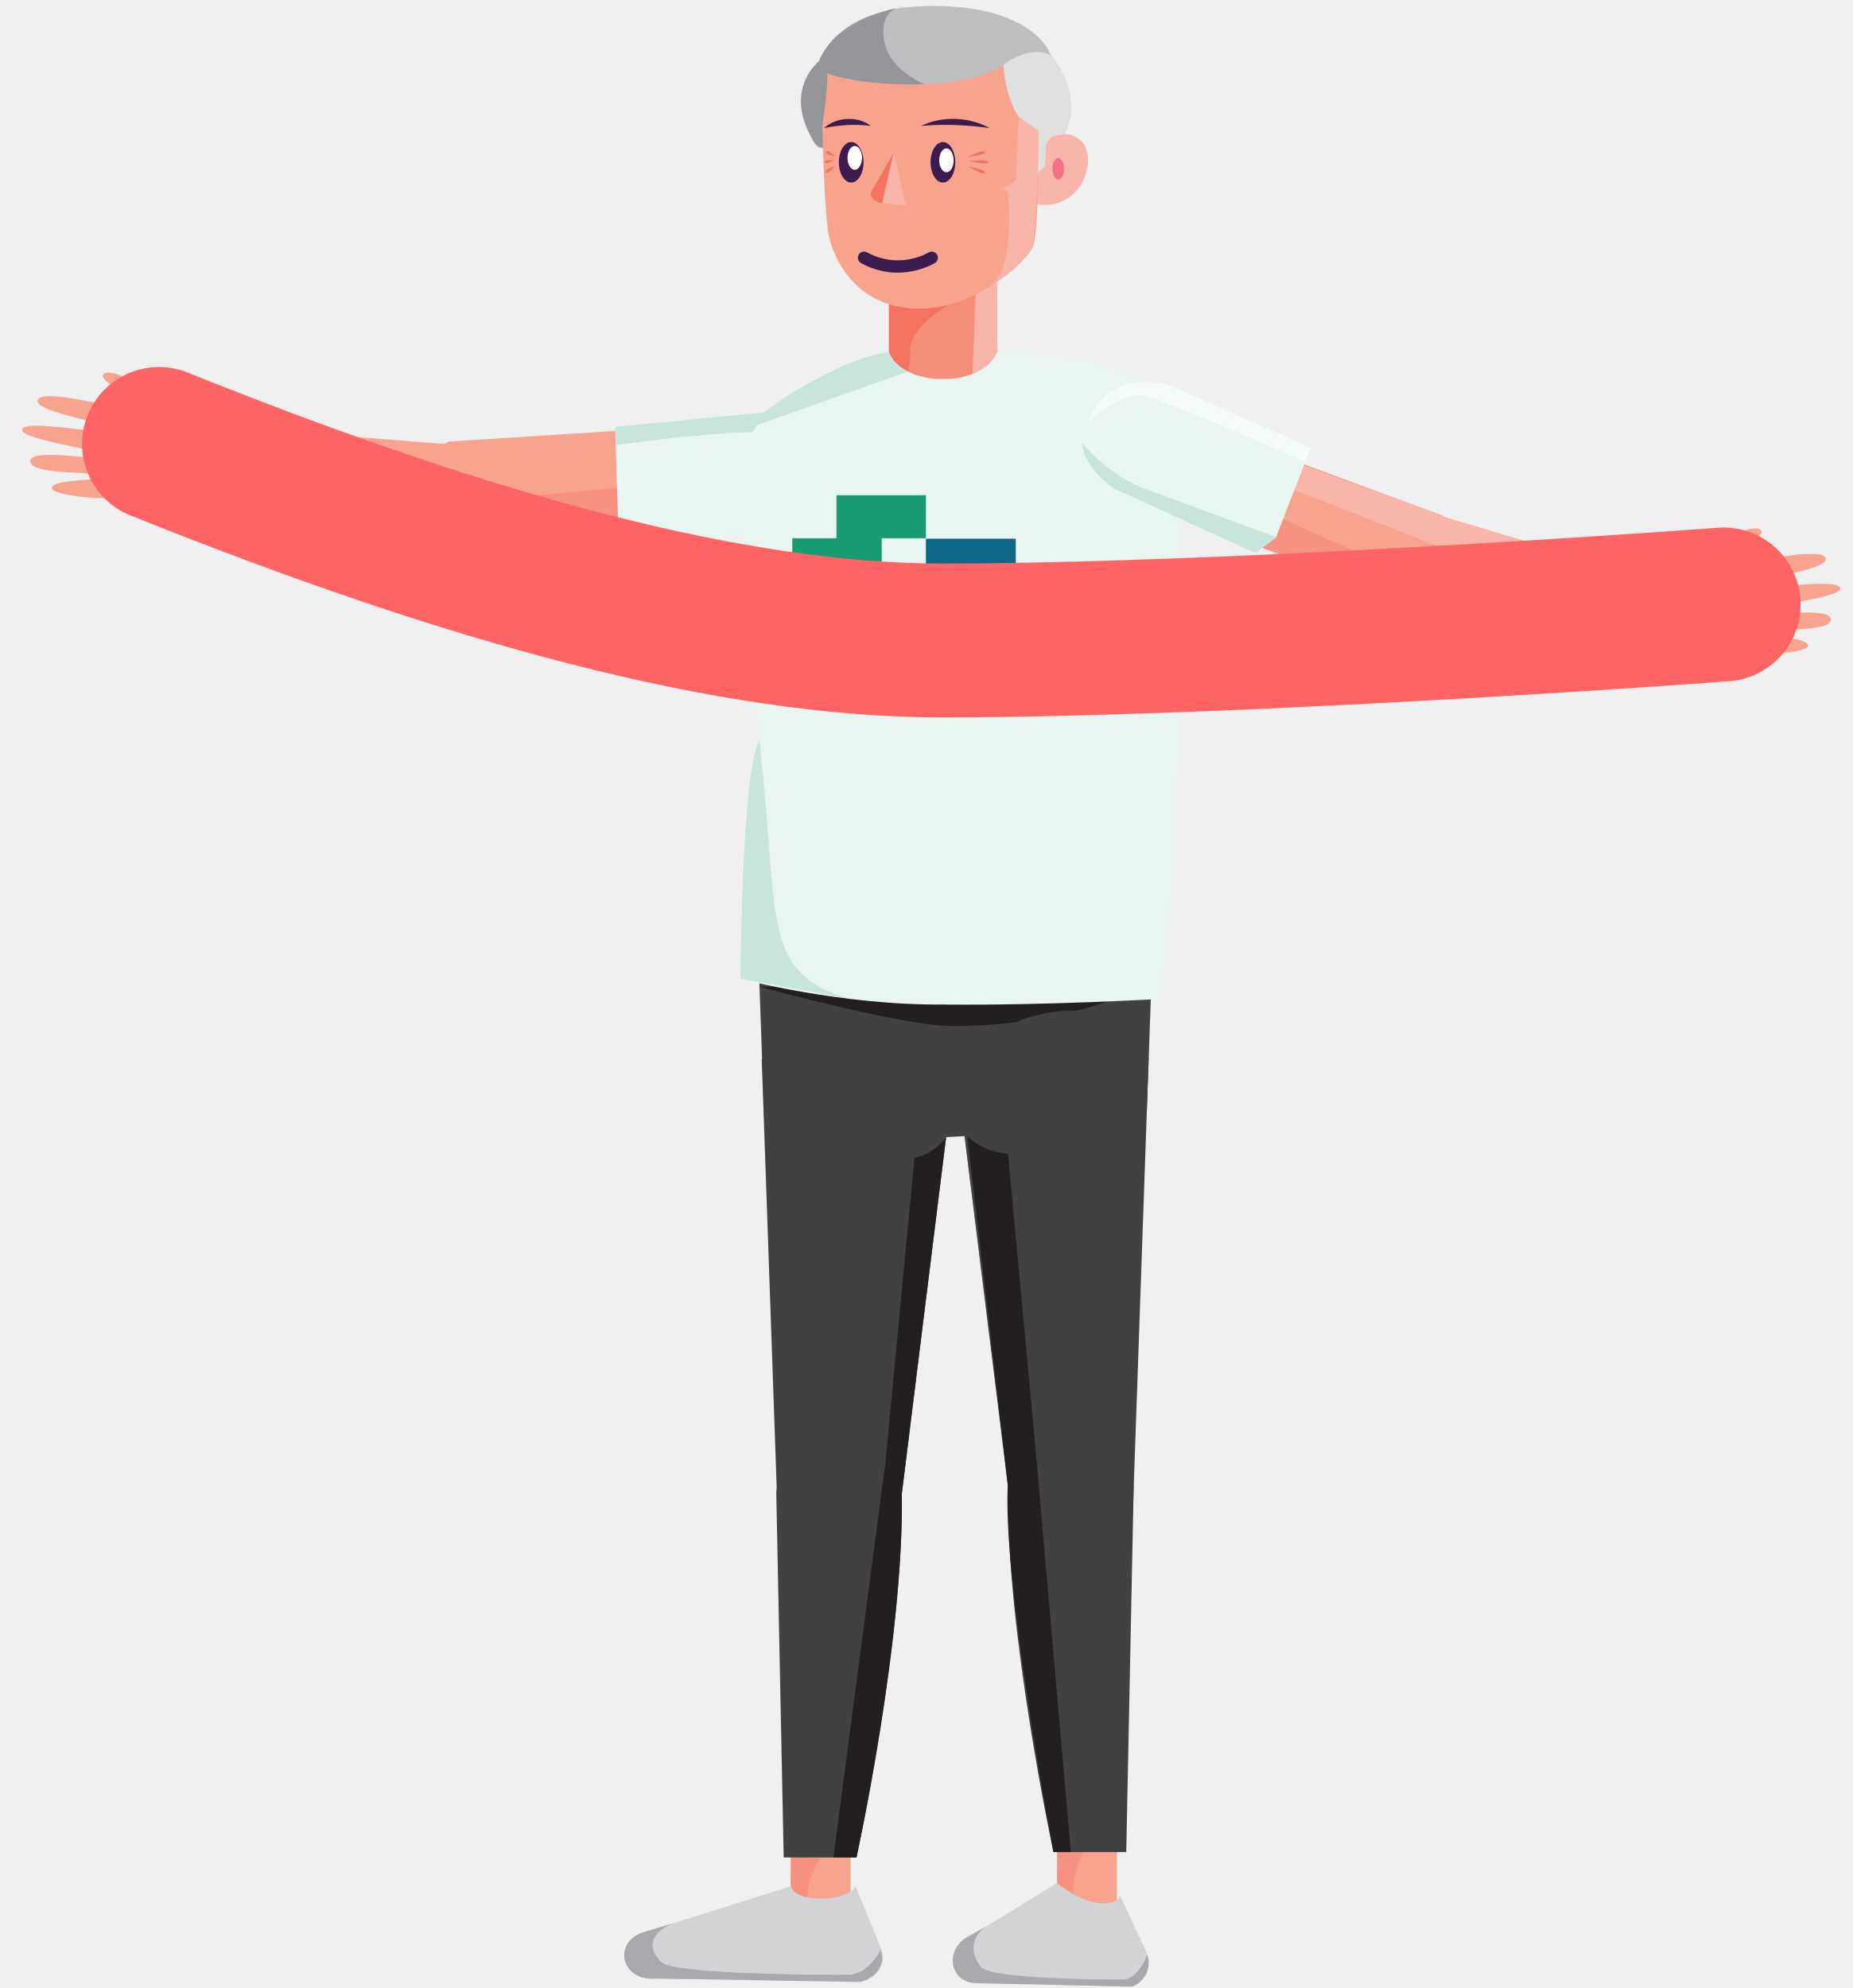
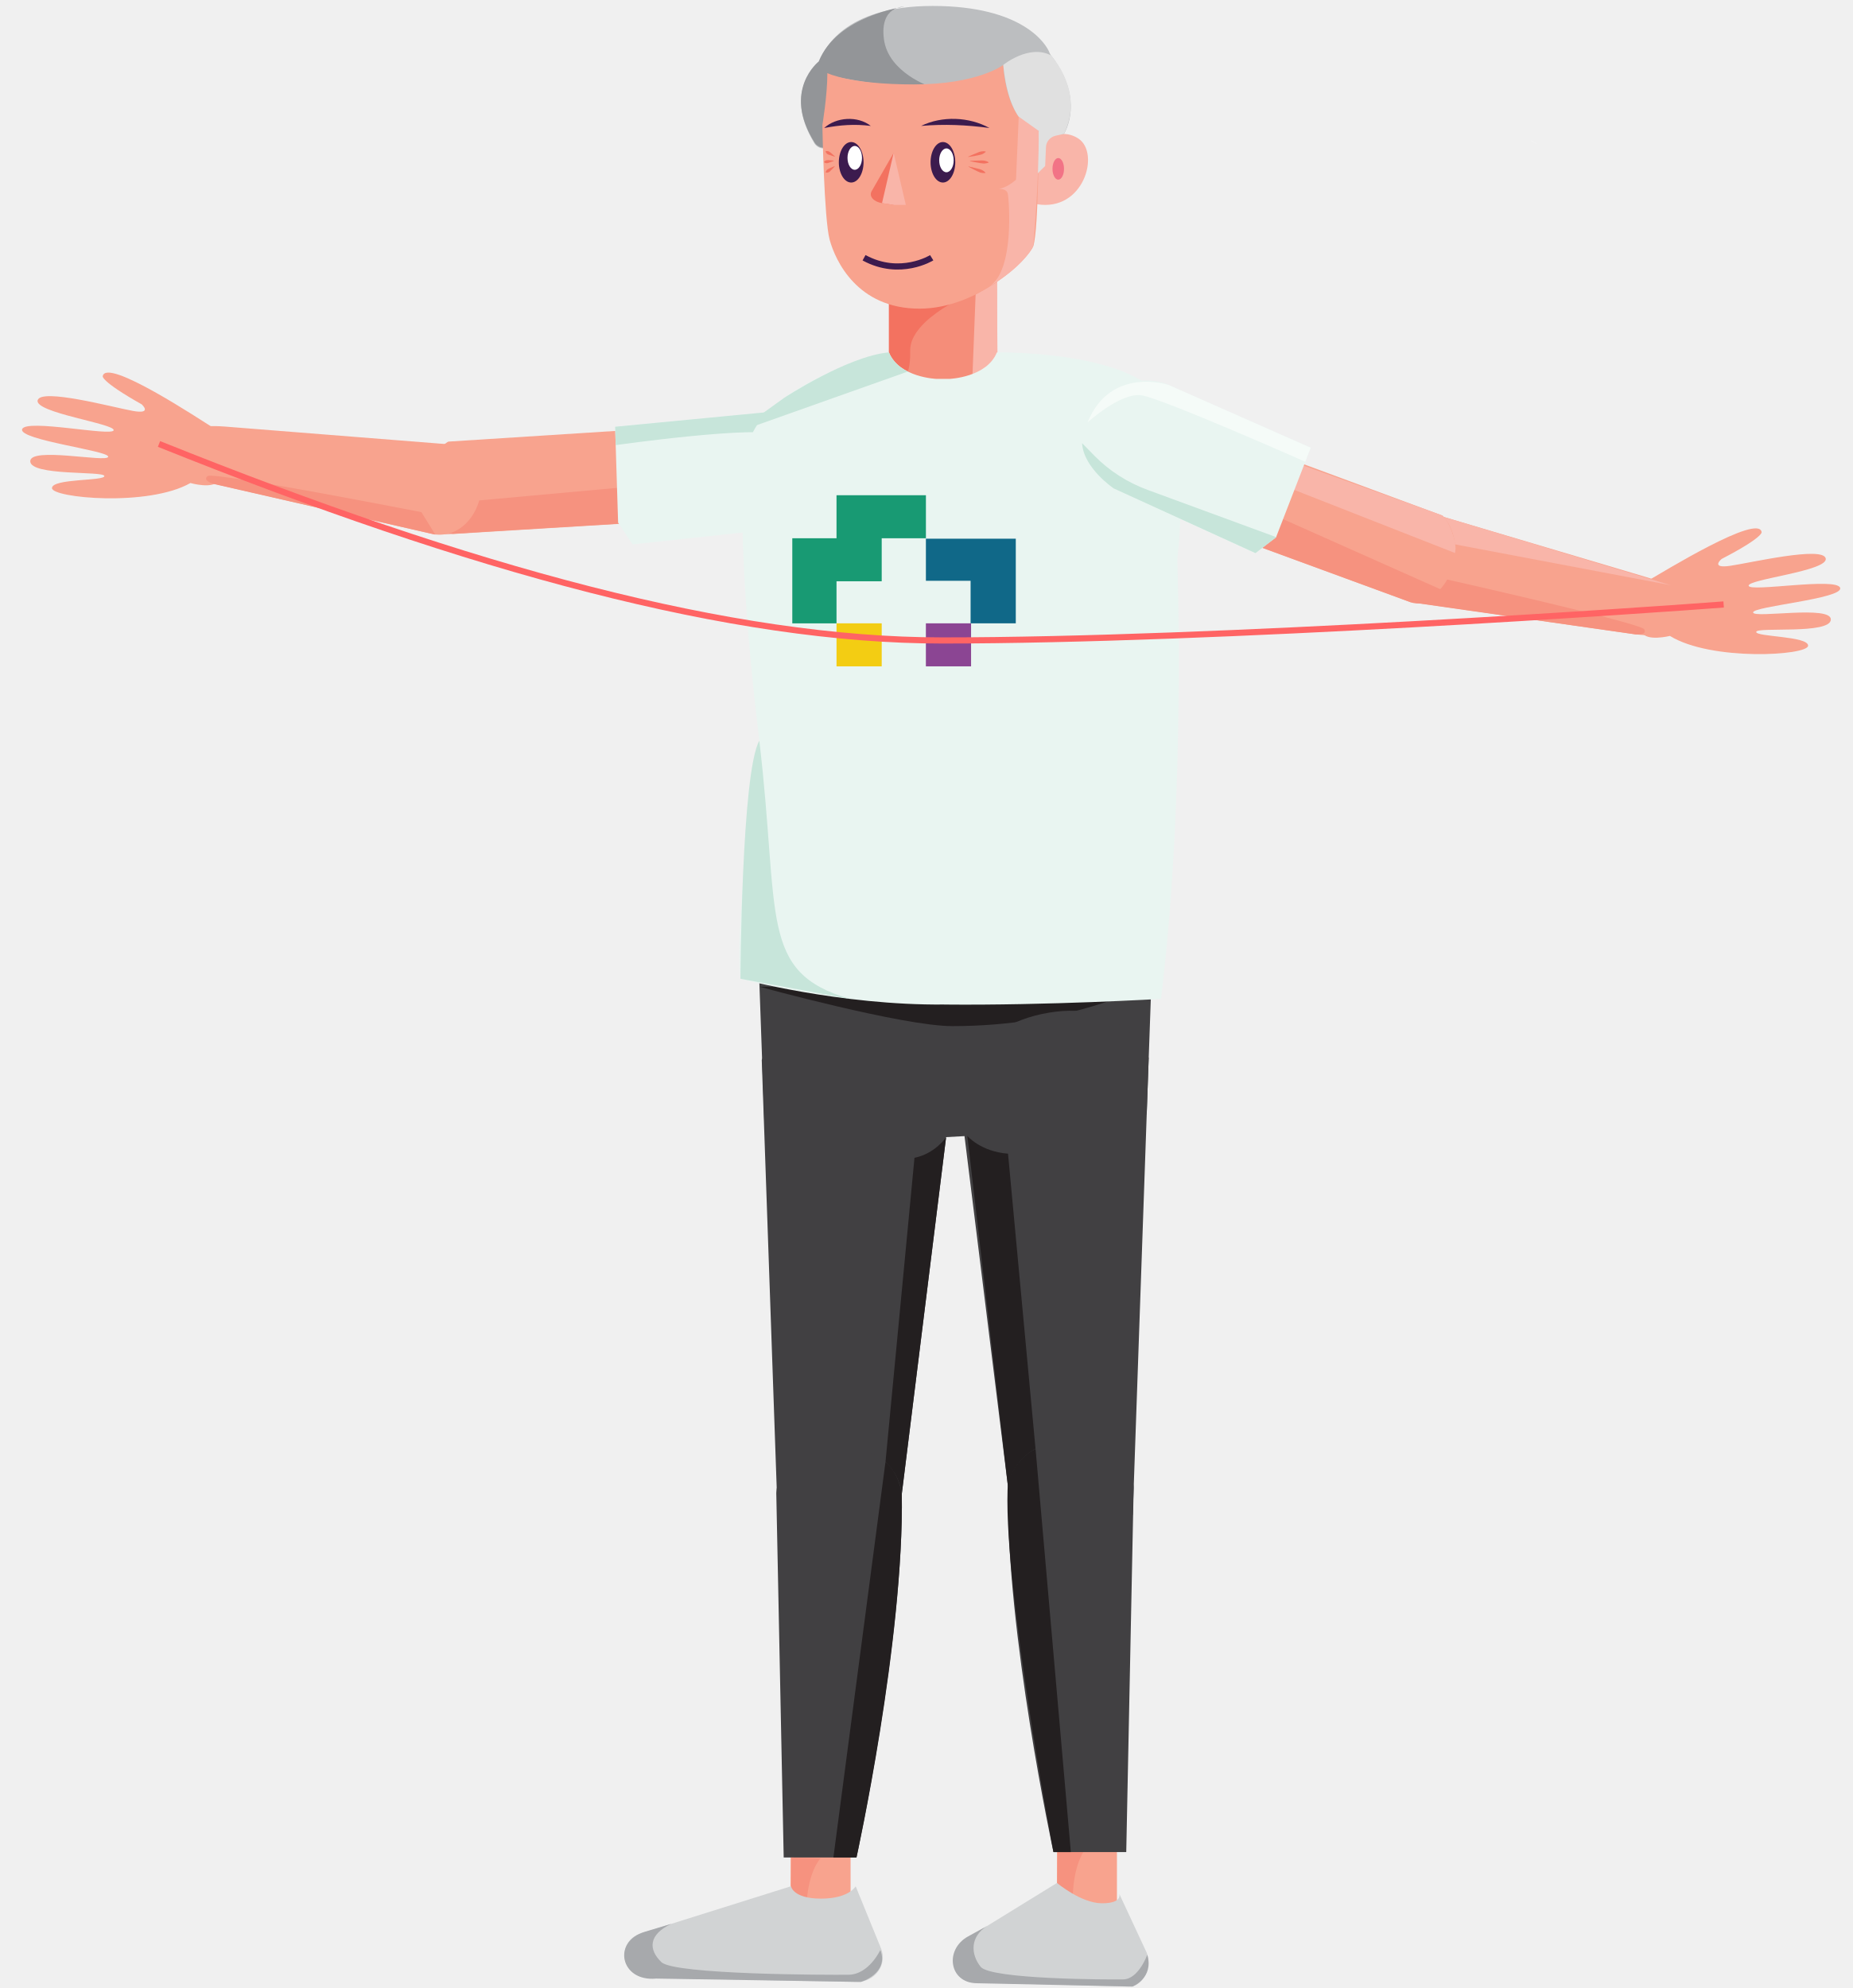
<svg xmlns="http://www.w3.org/2000/svg" width="301" height="323" viewBox="0 0 301 323" fill="none">
  <path d="M144.418 41.877H161.947V62.349H144.418V41.877Z" fill="#F58D79" />
  <path d="M158.369 47.39C158.369 47.39 147.756 51.65 147.868 56.998C147.981 62.345 145.872 61.726 145.872 61.726L144.418 59.137V44.636L158.865 45.806L158.374 47.395L158.369 47.39Z" fill="#F37260" />
  <path d="M158.497 47.848L157.909 62.978L162.076 60.721L161.948 45.815L158.497 47.848Z" fill="#F9B5A9" />
  <path d="M172.569 22.224C173.997 20.113 175.451 15.078 170.741 8.995C170.639 8.863 170.557 8.722 170.5 8.566C169.973 7.147 166.149 0.967 151.522 0.967C136.895 0.967 133.859 8.234 133.219 9.711C133.153 9.867 133.101 10.018 132.989 10.15C132.103 11.178 127.454 15.258 132.303 23.277C132.615 23.793 133.199 24.115 133.823 24.115H169.221C169.814 24.115 172.246 22.701 172.569 22.224Z" fill="#BCBEC0" />
  <path d="M132.32 23.116C132.32 23.116 132.883 24.246 134.404 23.954L134.675 12.178C134.675 12.178 141.244 14.03 151.176 14.093C151.176 14.093 144.326 11.836 143.604 6.382C142.877 0.932 146.886 1.084 146.886 1.084C146.886 1.084 135.991 2.556 133.006 9.989C133.006 9.989 127.006 14.668 132.32 23.116Z" fill="#939598" />
  <path d="M168.65 23.613C168.65 23.613 171.87 20.337 175.198 22.516C178.787 24.865 176.053 34.487 168.419 33.171L168.65 23.613Z" fill="#F9B5A9" />
  <path d="M171.923 29.189C171.405 29.189 170.986 28.403 170.986 27.434C170.986 26.465 171.405 25.679 171.923 25.679C172.44 25.679 172.859 26.465 172.859 27.434C172.859 28.403 172.44 29.189 171.923 29.189Z" fill="#F27386" />
  <path d="M162.99 10.545C162.99 10.545 163.349 19.997 168.75 21.264C168.75 21.264 168.76 37.178 167.875 39.957C167.26 41.873 159.012 50.149 149.377 50.149C139.261 50.149 135.708 42.336 134.786 38.953C133.865 35.57 133.604 20.318 133.604 20.318C133.604 20.318 134.413 15.512 134.413 11.881C134.413 11.881 138.083 13.718 148.481 13.718C158.879 13.718 162.996 10.545 162.996 10.545H162.99Z" fill="#F8A38E" />
  <path d="M149.64 20.459C153.433 20.128 157.002 20.298 160.744 20.796C157.447 18.973 153.049 18.792 149.64 20.459Z" fill="#3C1B4E" />
  <path d="M141.469 20.459C139.349 18.788 135.863 19.002 133.892 20.796C136.477 20.313 138.807 20.123 141.469 20.459Z" fill="#3C1B4E" />
  <path d="M153.184 29.657C152.076 29.657 151.178 28.184 151.178 26.367C151.178 24.55 152.076 23.077 153.184 23.077C154.293 23.077 155.191 24.55 155.191 26.367C155.191 28.184 154.293 29.657 153.184 29.657Z" fill="#3C1B4E" />
  <path d="M153.756 27.986C153.106 27.986 152.579 27.119 152.579 26.05C152.579 24.982 153.106 24.115 153.756 24.115C154.406 24.115 154.934 24.982 154.934 26.05C154.934 27.119 154.406 27.986 153.756 27.986Z" fill="white" />
  <path d="M138.284 29.657C137.176 29.657 136.277 28.184 136.277 26.367C136.277 24.55 137.176 23.077 138.284 23.077C139.392 23.077 140.291 24.55 140.291 26.367C140.291 28.184 139.392 29.657 138.284 29.657Z" fill="#3C1B4E" />
-   <path d="M151.365 41.877C151.365 41.877 146.235 45.075 140.373 41.877" stroke="#3C1B4E" stroke-width="2" stroke-miterlimit="10" stroke-linecap="round" />
+   <path d="M151.365 41.877C151.365 41.877 146.235 45.075 140.373 41.877" stroke="#3C1B4E" strokeWidth="2" stroke-miterlimit="10" strokeLinecap="round" />
  <path d="M145.182 24.831L141.608 31.061C141.132 31.89 141.915 32.786 143.292 33.001L145.182 33.293V24.836V24.831Z" fill="#F37260" />
  <path d="M138.862 27.585C138.211 27.585 137.684 26.719 137.684 25.65C137.684 24.582 138.211 23.715 138.862 23.715C139.512 23.715 140.039 24.582 140.039 25.65C140.039 26.719 139.512 27.585 138.862 27.585Z" fill="white" />
  <path d="M157.308 25.504C158.045 25.373 158.798 25.29 159.505 25.08C159.73 24.978 159.95 24.856 160.145 24.661L160.129 24.612C159.586 24.5 159.121 24.647 158.655 24.871C158.194 25.051 157.738 25.246 157.288 25.456L157.303 25.504H157.308Z" fill="#F37260" />
  <path d="M157.581 26.186C158.334 26.323 159.081 26.518 159.839 26.571C160.095 26.557 160.351 26.523 160.617 26.41V26.362C160.146 26.064 159.644 26.035 159.117 26.079C158.61 26.084 158.098 26.103 157.586 26.137V26.186H157.581Z" fill="#F37260" />
  <path d="M157.34 27.089C157.99 27.42 158.63 27.805 159.311 28.054C159.552 28.108 159.803 28.142 160.079 28.103L160.1 28.059C159.757 27.654 159.301 27.488 158.794 27.391C158.323 27.264 157.842 27.147 157.361 27.04L157.34 27.084V27.089Z" fill="#F37260" />
  <path d="M135.633 25.412C135.305 25.13 135.003 24.798 134.634 24.589C134.542 24.564 134.199 24.481 134.117 24.608C134.215 24.954 134.45 25.1 134.773 25.178C135.044 25.281 135.326 25.373 135.607 25.456L135.633 25.412Z" fill="#F37260" />
  <path d="M135.464 26.09C135.054 26.066 134.629 25.983 134.235 26.042C134.148 26.076 133.861 26.217 133.877 26.363C134.163 26.573 134.419 26.553 134.701 26.422C134.962 26.344 135.218 26.246 135.469 26.139L135.464 26.09Z" fill="#F37260" />
  <path d="M135.577 26.996C135.167 27.181 134.717 27.328 134.358 27.581C134.297 27.649 134.077 27.932 134.169 28.049C134.553 28.093 134.788 27.937 134.993 27.678C135.208 27.474 135.408 27.259 135.607 27.035L135.577 26.996Z" fill="#F37260" />
  <path d="M145.182 24.831L143.293 33.001L145.182 33.293H147.158L145.182 24.831Z" fill="#F9B5A9" />
  <path d="M168.444 28.307L168.746 21.263C168.746 21.263 164.016 21.195 162.987 10.545C162.987 10.545 167.19 7.133 170.733 8.995C170.733 8.995 176.247 14.805 172.858 21.741L171.516 22.043C170.615 22.248 169.97 22.994 169.929 23.876L169.796 26.966L168.439 28.307H168.444Z" fill="#E0E0E0" />
  <path d="M165.5 18.953L165.06 29.189C165.06 29.189 163.509 30.661 161.947 30.724C161.947 30.724 163.509 30.476 163.724 31.475C163.939 32.474 164.845 43.963 160.739 46.522C160.739 46.522 165.941 43.675 167.871 39.956C167.871 39.956 168.818 29.477 168.746 21.263L165.5 18.953Z" fill="#F9B5A9" />
  <path d="M187.182 156.024L186.926 163.238L186.306 180.591C186.306 180.591 184.202 192.289 170.86 192.289C157.518 192.289 157.16 184.563 157.16 184.563L153.479 184.768C153.479 184.768 151.723 192.289 139.088 192.289C126.452 192.289 124.169 182.18 124.169 182.18L123.201 155.025L187.182 156.029V156.024Z" fill="#414042" />
  <path d="M185.777 160.318C185.777 160.318 173.818 166.733 154.691 166.718C146.663 166.713 123.384 160.318 123.384 160.318H185.777Z" fill="#231F20" />
  <path d="M186.614 171.889L184.024 246.096C184.024 246.096 181.74 251.278 173.666 251.278C165.593 251.278 164.364 246.433 164.364 246.433L155.676 176.408C155.676 176.408 157.632 166.713 170.333 164.544C183.035 162.375 186.619 171.889 186.619 171.889H186.614Z" fill="#414042" />
  <path d="M157.153 184.563C157.153 184.563 159.309 187.107 163.763 187.443L168.232 235.407C168.232 235.407 163.778 238.088 163.778 241.763C163.778 241.763 163.778 245.438 163.778 241.763L157.153 184.563Z" fill="#231F20" />
  <path d="M123.755 172.226L126.346 246.433C126.346 246.433 128.629 251.615 136.703 251.615C144.777 251.615 146.005 246.77 146.005 246.77L153.695 184.792L154.693 176.745C154.693 176.745 152.738 167.05 140.036 164.881C127.334 162.712 123.75 172.226 123.75 172.226H123.755Z" fill="#414042" />
  <path d="M153.701 184.793C153.701 184.793 151.899 187.445 148.566 188.112L143.298 243.397L146.513 242.642L153.701 184.798V184.793Z" fill="#231F20" />
  <path d="M176.583 296.489H176.588C179.277 296.489 181.457 298.564 181.457 301.124V308.981C181.457 311.542 179.277 313.617 176.588 313.617H176.583C173.894 313.617 171.714 311.542 171.714 308.981V301.124C171.714 298.564 173.894 296.489 176.583 296.489Z" fill="#F8A38E" />
  <path d="M176.59 300.08C176.59 300.08 174.475 302.147 174.276 308.103H171.716L171.839 299.958L176.585 300.085L176.59 300.08Z" fill="#F6927F" />
  <path d="M184.172 241.759L182.969 300.914H171.142C171.142 300.914 163.376 264.995 163.78 241.759C163.78 241.759 164.446 234.15 173.968 234.15C184.172 234.15 184.172 241.759 184.172 241.759Z" fill="#414042" />
  <path d="M168.235 235.403L173.969 300.914H171.143C171.143 300.914 162.644 256.124 163.765 240.584C163.765 240.584 165.014 236.948 168.235 235.403Z" fill="#231F20" />
  <path d="M133.315 314.493H133.31C130.621 314.493 128.441 312.418 128.441 309.858V302C128.441 299.44 130.621 297.365 133.31 297.365H133.315C136.004 297.365 138.184 299.44 138.184 302V309.858C138.184 312.418 136.004 314.493 133.315 314.493Z" fill="#F8A38E" />
  <path d="M126.115 242.636L127.318 301.791H139.144C139.144 301.791 146.911 265.872 146.506 242.636C146.506 242.636 145.841 235.027 136.318 235.027C126.115 235.027 126.115 242.636 126.115 242.636Z" fill="#414042" />
  <path d="M143.85 237.552L135.393 301.791H139.145C139.145 301.791 146.866 266.832 146.507 242.636C146.507 242.636 146.036 239.287 143.85 237.552Z" fill="#231F20" />
  <path d="M133.318 301.918C133.318 301.918 131.204 303.984 131.004 309.941H128.444L128.567 301.796L133.313 301.922L133.318 301.918Z" fill="#F6927F" />
  <path d="M171.718 305.929L157.189 314.878C154.091 316.18 154.772 322.005 158.039 322.092L183.34 322.77C185.572 322.829 187.134 319.982 186.325 317.335L181.83 307.689C181.83 307.689 182.449 309.234 179.039 309.234C175.63 309.234 171.723 305.934 171.723 305.934L171.718 305.929Z" fill="#D1D3D4" />
  <path d="M186.389 317.584C186.389 317.584 184.987 321.557 182.483 321.601C179.98 321.644 160.935 321.601 159.312 319.553C157.689 317.506 157.55 314.66 160.402 312.9L157.279 314.616C153.403 316.746 154.182 322.166 158.656 322.225L183.988 322.77C183.988 322.77 187.49 321.386 186.389 317.584Z" fill="#A7A9AC" />
  <path d="M128.502 306.47L104.127 314.123C99.98 315.425 100.897 321.249 105.264 321.337L139.135 322.015C142.12 322.073 144.214 319.227 143.134 316.58L139.012 306.475C139.012 306.475 137.937 308.479 133.376 308.479C128.814 308.479 128.507 306.475 128.507 306.475L128.502 306.47Z" fill="#D1D3D4" />
  <path d="M143.017 316.829C143.017 316.829 141.169 320.801 137.887 320.845C134.605 320.889 109.58 320.845 107.451 318.798C105.321 316.751 105.326 314.333 109.074 312.573L104.778 313.86C99.372 315.454 100.821 322.015 106.585 321.469L139.863 322.015C139.863 322.015 144.461 320.631 143.022 316.829H143.017Z" fill="#A7A9AC" />
  <path d="M105.708 69.648L72.838 71.749C72.838 71.749 68.591 73.915 68.773 79.804C68.955 85.693 73.552 86.759 73.552 86.759L104.863 84.856L105.708 69.648Z" fill="#F8A38E" />
  <path d="M102.404 79.073L69.03 82.106C69.03 82.106 66.546 87.248 73.477 86.744C76.249 86.541 103.723 84.897 103.723 84.897L102.404 79.073Z" fill="#F6927F" />
  <path d="M135.342 80.363C133.099 84.07 129.701 85.811 126.4 85.9L102.766 88.445L100.418 84.922L99.928 69.317L123.797 67.069L125.158 66.894L125.173 66.892C131.528 66.525 137.664 72.196 135.347 80.362L135.342 80.363Z" fill="#E9F5F1" />
  <path d="M135.893 77.22C135.893 77.22 131.261 72.959 126.898 70.708C123.54 68.979 100.033 72.319 100.033 72.319L99.939 69.336L125.212 66.909C125.212 66.909 135.718 66.652 135.893 77.22Z" fill="#C7E5DA" />
  <path d="M153.367 163.209C136.518 163.375 120.299 159.032 120.299 159.032C119.219 149.151 123.365 120.354 123.365 120.354C123.365 120.354 118.2 79.985 122.06 70.792C125.92 61.599 144.423 57.256 144.423 57.256C146.071 61.34 152.128 61.56 152.128 61.56H153.187H154.247C154.247 61.56 160.304 61.34 161.952 57.256C161.952 57.256 185.559 56.88 189.419 66.073C193.279 75.266 191.262 90.869 191.262 90.869C191.262 90.869 192.696 129.215 188.61 162.293C188.61 162.293 170.215 163.38 153.367 163.214" fill="#E9F5F1" />
  <path d="M150.422 94.364V87.525H165.023V101.275H157.682V94.364H150.422Z" fill="#106888" />
  <path d="M150.418 101.276H157.76V108.266H150.418V101.276Z" fill="#8B4593" />
  <path d="M135.901 101.276H143.242V108.266H135.901V101.276Z" fill="#F3CD13" />
  <path fill-rule="evenodd" clip-rule="evenodd" d="M150.424 80.463H135.899V87.453H128.716V101.281H135.899V94.442H143.241V87.453H150.424V80.463Z" fill="#189A73" />
  <path d="M147.488 60.366L119.566 70.275L127.337 64.68C127.337 64.68 137.72 57.841 144.411 57.256C144.411 57.256 145.062 59.211 147.483 60.366H147.488Z" fill="#C7E5DA" />
  <path d="M123.358 120.354C126.747 148.923 123.194 157.945 138.025 162.288L120.291 159.027C120.291 159.027 120.45 125.458 123.358 120.349" fill="#C7E5DA" />
  <path d="M36.973 72.252C36.973 72.252 37.089 71.013 34.827 69.619C32.564 68.225 17.278 58.026 16.687 61.117C16.687 61.117 16.323 61.924 23.027 65.7C23.027 65.7 24.858 67.357 21.58 66.761C18.301 66.165 6.644 63.008 6.116 65.036C5.589 67.064 18.692 68.838 18.463 69.903C18.234 70.969 4.184 67.982 3.597 69.738C3.01 71.494 17.746 73.223 17.578 74.215C17.413 75.21 4.862 72.529 4.915 74.951C4.968 77.372 16.85 76.495 16.952 77.337C17.054 78.178 8.452 77.713 8.445 79.304C8.438 80.895 24.053 82.394 30.936 78.479C30.936 78.479 34.768 79.569 35.482 78.019C36.196 76.469 36.971 72.259 36.971 72.259L36.973 72.252Z" fill="#F8A38E" />
  <path d="M265.501 96.891C265.501 96.891 265.432 95.649 267.744 94.337C270.055 93.025 285.714 83.352 286.191 86.457C286.191 86.457 286.525 87.276 279.681 90.822C279.681 90.822 277.788 92.411 281.087 91.93C284.385 91.449 296.154 88.686 296.604 90.732C297.053 92.778 283.891 94.105 284.084 95.174C284.278 96.243 298.429 93.741 298.951 95.517C299.473 97.294 284.68 98.513 284.81 99.514C284.941 100.515 297.582 98.264 297.436 100.685C297.29 103.105 285.445 101.823 285.314 102.659C285.184 103.495 293.8 103.326 293.741 104.916C293.683 106.506 278.031 107.471 271.295 103.322C271.295 103.322 267.424 104.283 266.766 102.707C266.109 101.132 265.499 96.901 265.499 96.901L265.501 96.891Z" fill="#F8A38E" />
  <path d="M272.521 99.911C273.457 96.295 271.909 95.136 267.652 93.827L232.373 83.34C228.219 82.407 225.907 85.328 224.97 88.944C224.034 92.56 225.357 96.941 229.511 97.874L265.721 103.064C270.233 103.544 271.584 103.527 272.521 99.911Z" fill="#F8A38E" />
  <path d="M234.589 94.042C234.589 94.042 266.529 101.224 267.11 102.239C267.691 103.254 265.731 103.077 265.731 103.077L229.545 97.901L234.589 94.042Z" fill="#F6927F" />
  <path d="M232.81 87.773L271.445 95.083L232.366 83.33C232.366 83.33 230.12 82.46 227.78 83.951C227.78 83.951 225.44 85.443 227.78 83.951L232.81 87.773Z" fill="#F9B5A9" />
  <path d="M29.632 73.227C30.151 69.518 32.034 68.995 36.502 69.303L73.365 72.228C77.589 72.855 78.623 76.411 78.102 80.115C77.583 83.824 74.669 87.428 70.441 86.804L34.748 78.606C30.366 77.429 29.116 76.929 29.634 73.221L29.632 73.227Z" fill="#F8A38E" />
  <path d="M68.46 83.212C68.46 83.212 34.667 76.605 33.739 77.347C32.81 78.089 34.7 78.627 34.7 78.627L70.715 86.858L68.462 83.216L68.46 83.212Z" fill="#F6927F" />
  <path d="M203.596 72.381L234.343 83.769C234.343 83.769 237.748 87.044 235.806 92.597C233.865 98.15 229.156 97.852 229.156 97.852L199.839 87.097L203.596 72.381Z" fill="#F8A38E" />
  <path d="M203.899 82.322L234.067 95.764C234.067 95.764 231.793 98.802 229.197 97.851C226.601 96.9 200.902 87.464 200.902 87.464L203.899 82.322Z" fill="#F6927F" />
  <path d="M207.142 78.371L236.389 89.854L236.474 89.085C236.43 87.576 235.573 85.004 234.442 83.854L234.058 83.652L207.837 74.238L207.142 78.371Z" fill="#F9B5A9" />
  <path d="M175.794 72.051C176.685 76.25 179.321 78.956 182.411 80.072L203.918 89.879L207.306 87.294L212.94 72.739L191.116 63.139L189.888 62.55L189.877 62.541C183.989 60.204 176.306 63.627 175.794 72.051Z" fill="#E9F5F1" />
  <path d="M248.526 22.825L249.756 23.414C249.355 23.188 248.948 22.99 248.526 22.825Z" fill="white" />
  <path d="M175.804 72.015L177.792 74.041C180.195 76.49 183.148 78.386 186.432 79.592L207.354 87.279L203.962 89.868L180.936 79.357C180.936 79.357 176.006 76.033 175.8 72.012L175.804 72.015Z" fill="#C7E5DA" />
  <path d="M176.678 68.638C176.678 68.638 182.043 63.717 185.454 64.232C188.865 64.747 212.053 75.024 212.053 75.024L212.932 72.744L189.86 62.547C189.86 62.547 180.443 59.383 176.678 68.638Z" fill="#F5FBF8" />
-   <path d="M280.021 98.21C269.441 99.022 197.696 104.059 153.054 104.059C119.008 104.059 76.771 92.604 25.831 72.132" stroke="#FF6464" stroke-width="25" stroke-linecap="round" />
+   <path d="M280.021 98.21C269.441 99.022 197.696 104.059 153.054 104.059C119.008 104.059 76.771 92.604 25.831 72.132" stroke="#FF6464" strokeWidth="25" strokeLinecap="round" />
</svg>
